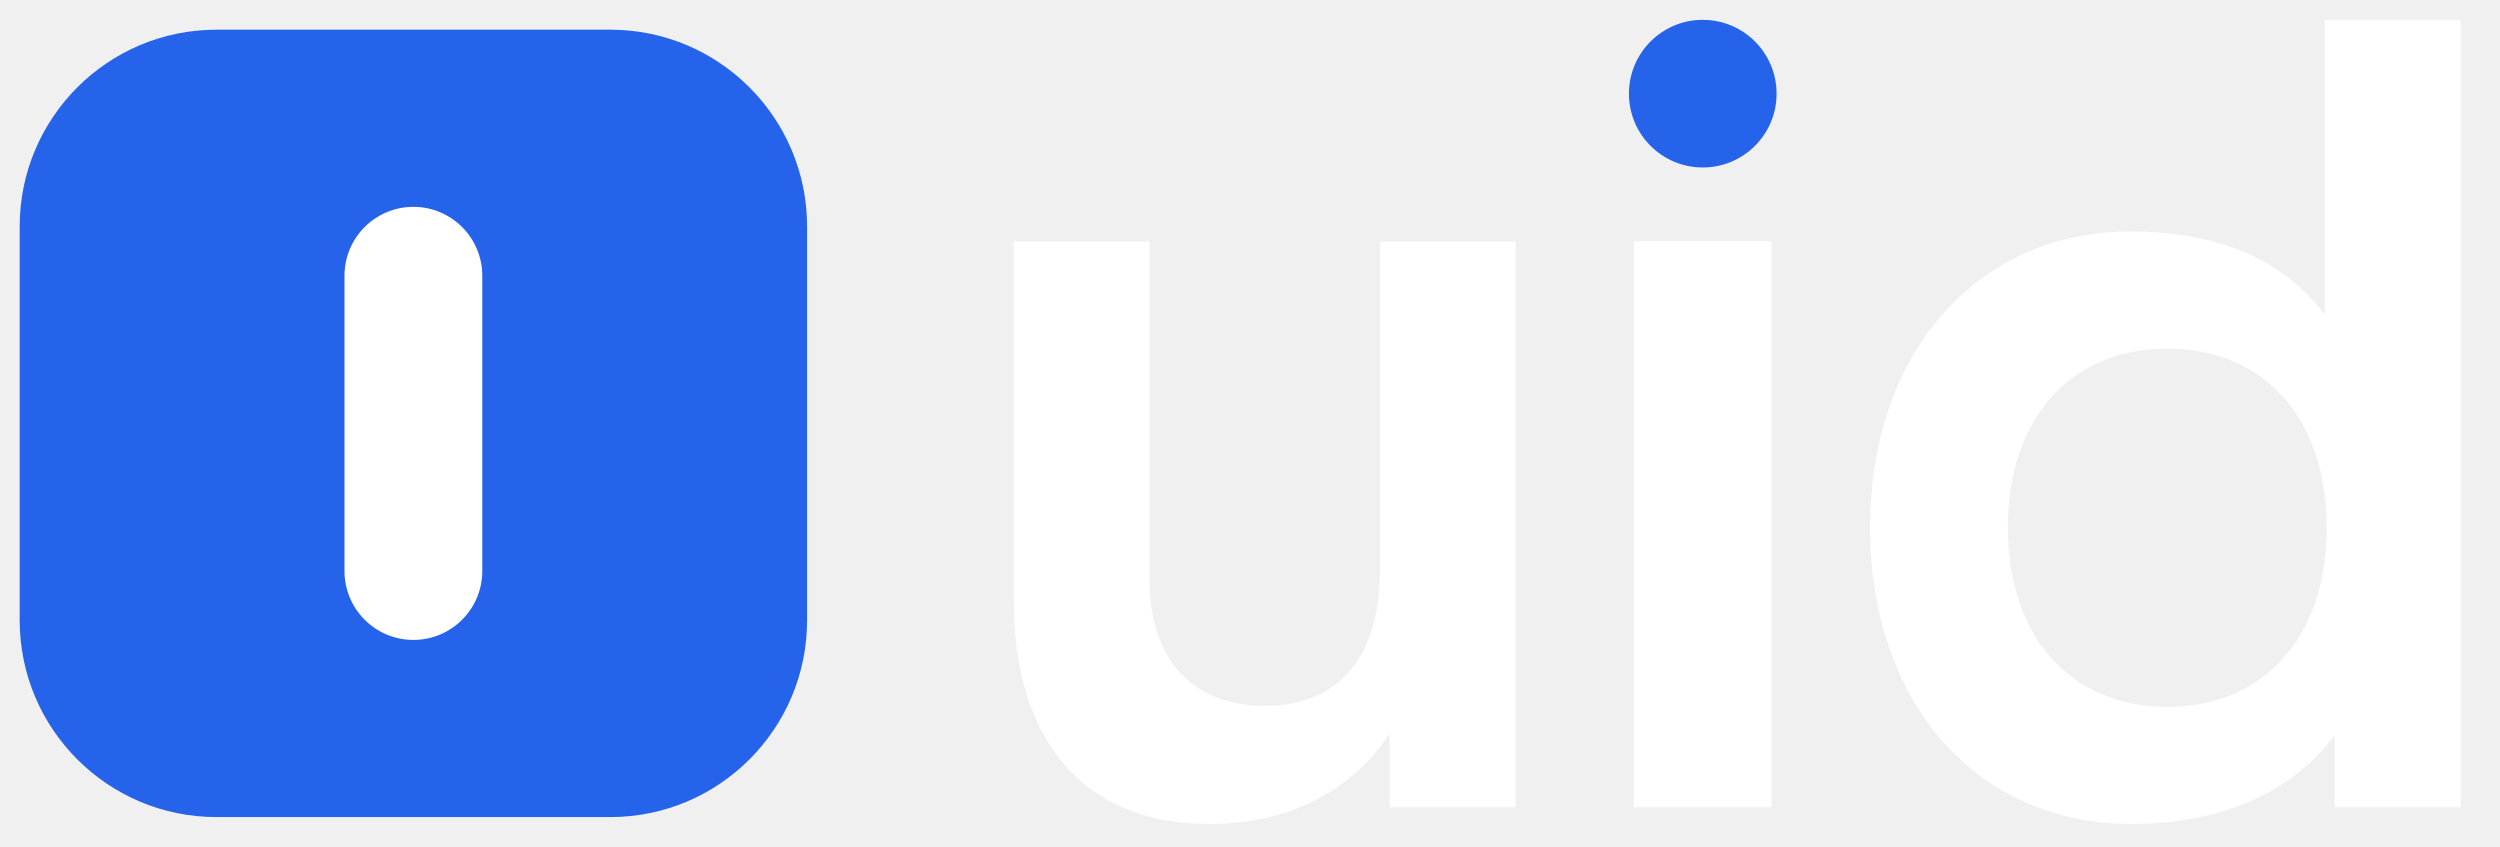
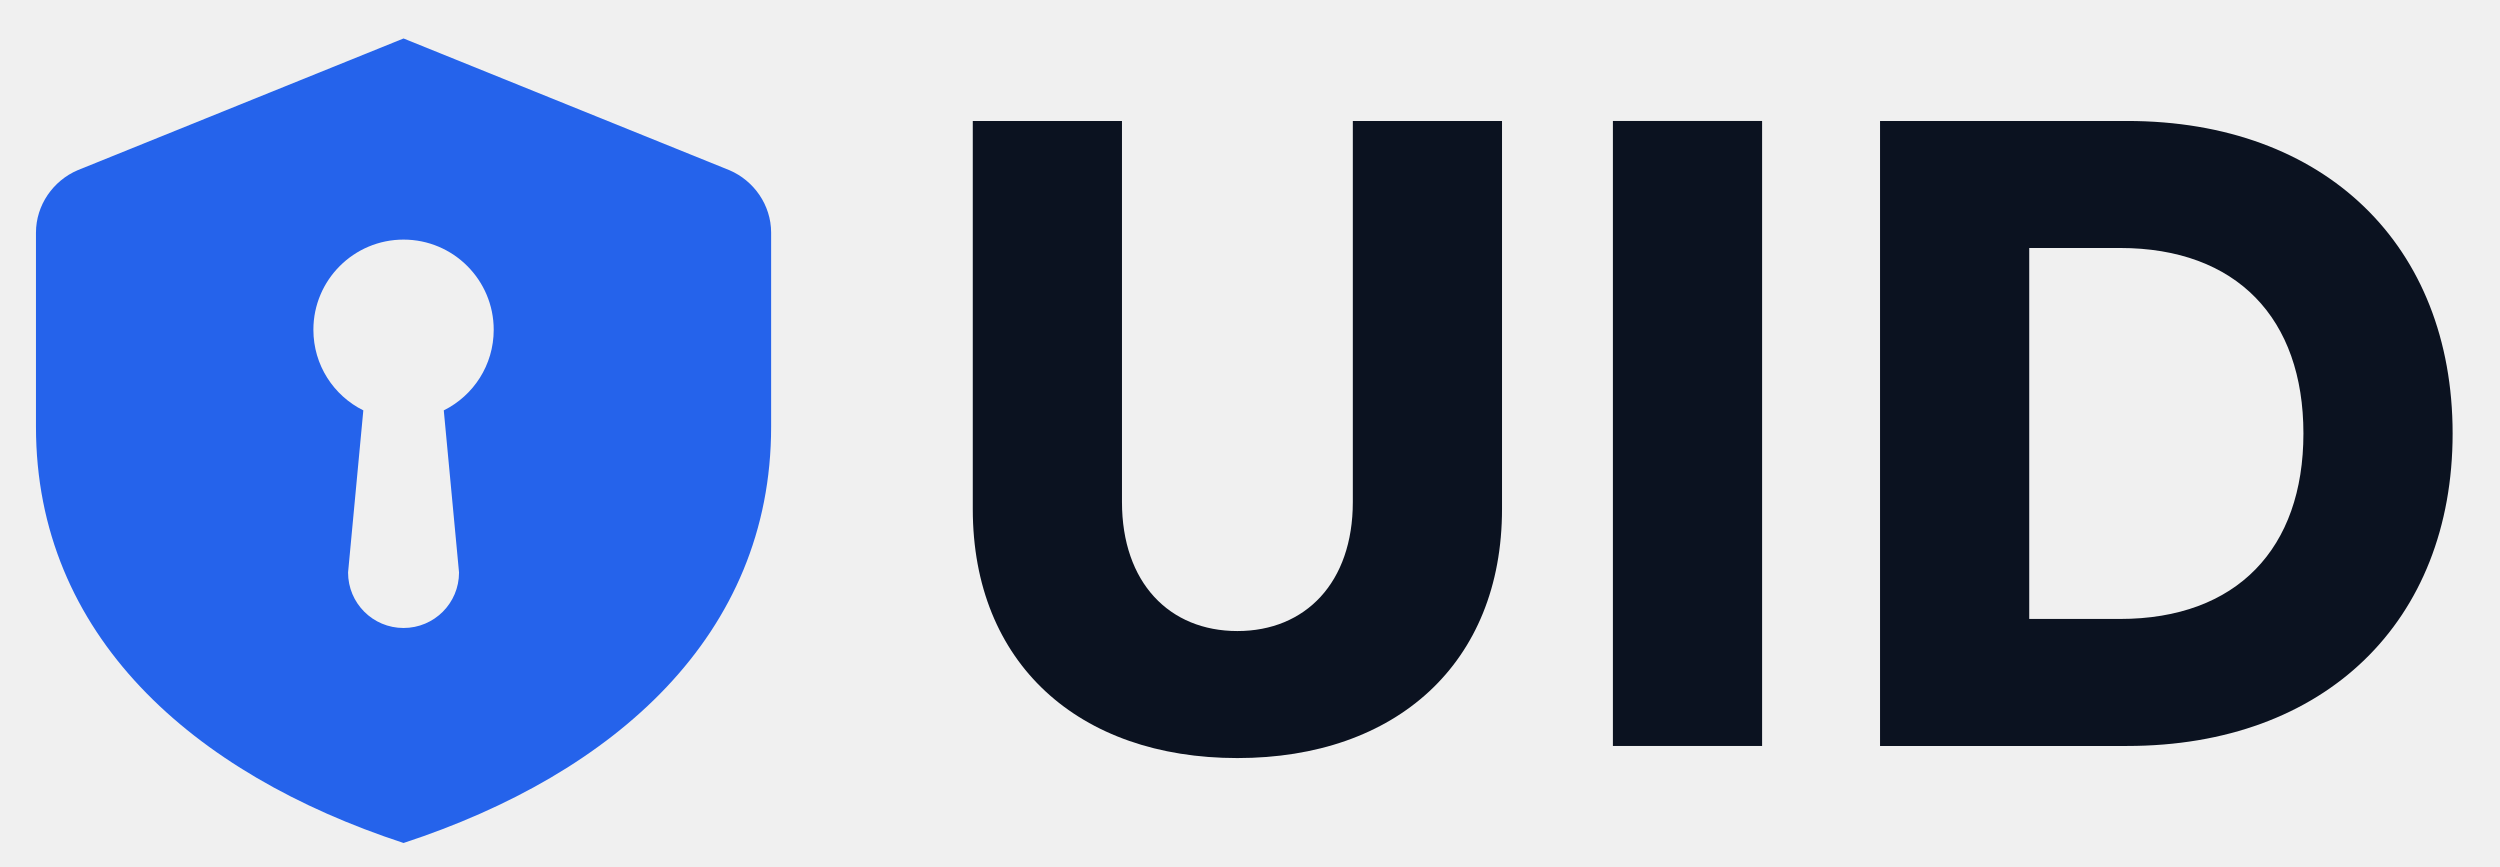
- <svg xmlns="http://www.w3.org/2000/svg" viewBox="0 0 254 86" width="124" height="42" fill="none">
-   <rect x="2" y="3" width="80" height="80" rx="20" fill="#2563EB" />
-   <rect x="35" y="21" width="14" height="44" rx="7" fill="#FFFFFF" />
-   <g transform="translate(96, 0)">
-     <g fill="#FFFFFF" fill-rule="evenodd">
-       <path d="M 7 24.5 H 20.8 V 59.0 C 20.8 67.0 25.2 71.7 32.5 71.7 C 40.2 71.7 44.2 66.5 44.2 58.0 V 24.5 H 58 V 82.0 H 45.2 V 74.5 C 41.2 80.5 34.8 83.7 26.8 83.7 C 14.2 83.7 7 75.3 7 61.0 V 24.5 Z" />
-       <path d="M 70 24.5 H 84 V 82.0 H 70 V 24.5 Z" />
-       <path d="M 140.2 2.0 H 154 V 82.0 H 141.2 V 74.7 C 136.8 80.5 129.8 83.7 120.5 83.7 C 104.8 83.7 94 71.3 94 53.6 C 94 35.9 104.8 23.5 120.5 23.5 C 129.5 23.5 136.2 26.5 140.2 32.0 V 2.0 Z M 124.2 35.4 C 114.2 35.4 108.0 42.7 108.0 53.6 C 108.0 64.5 114.2 71.8 124.2 71.8 C 134.2 71.8 140.4 64.5 140.4 53.6 C 140.4 42.7 134.2 35.4 124.2 35.4 Z" />
-     </g>
-     <circle cx="77.0" cy="9.5" r="7.5" fill="#2563EB" />
+ <svg xmlns="http://www.w3.org/2000/svg" viewBox="0 0 248 86" width="124" height="43" fill="none">
+   <g transform="translate(-4, -1) scale(0.172)">
+     <path fill-rule="evenodd" clip-rule="evenodd" fill="#2563EB" d="M 256 28 L 444 104 C 458 110 468 124 468 140 V 252 C 468 372 378 452 256 492 C 134 452 44 372 44 252 V 140 C 44 124 54 110 68 104 L 256 28 Z M 256 144 C 284.7 144 308 167.3 308 196 C 308 216.4 296.3 234.0 279.2 242.5 L 288 336 C 288 353.7 273.7 368 256 368 C 238.3 368 224 353.7 224 336 L 232.8 242.5 C 215.7 234.0 204 216.4 204 196 C 204 167.3 227.3 144 256 144 Z" />
+   </g>
+   <g transform="translate(96.5, 0)" fill="#0B1220" fill-rule="evenodd">
+     <path d="M 0 12 H 14.8 V 49.8 C 14.8 57.8 19.5 62.6 26.25 62.6 C 33.0 62.6 37.7 57.8 37.7 49.8 V 12 H 52.5 V 50.5 C 52.5 65.8 42.0 75.2 26.25 75.2 C 10.5 75.2 0 65.8 0 50.5 V 12 Z" />
+     <path d="M 63.5 12 H 78.3 V 74 H 63.5 V 12 Z" />
+     <path d="M 90.0 12 H 114.5 C 134.2 12 146.8 24.4 146.8 43.0 C 146.8 61.6 134.2 74 114.5 74 H 90.0 V 12 Z M 104.8 24.6 V 61.4 H 113.8 C 125.4 61.4 132.0 54.4 132.0 43.0 C 132.0 31.6 125.4 24.6 113.8 24.6 H 104.8 Z" />
  </g>
</svg>
